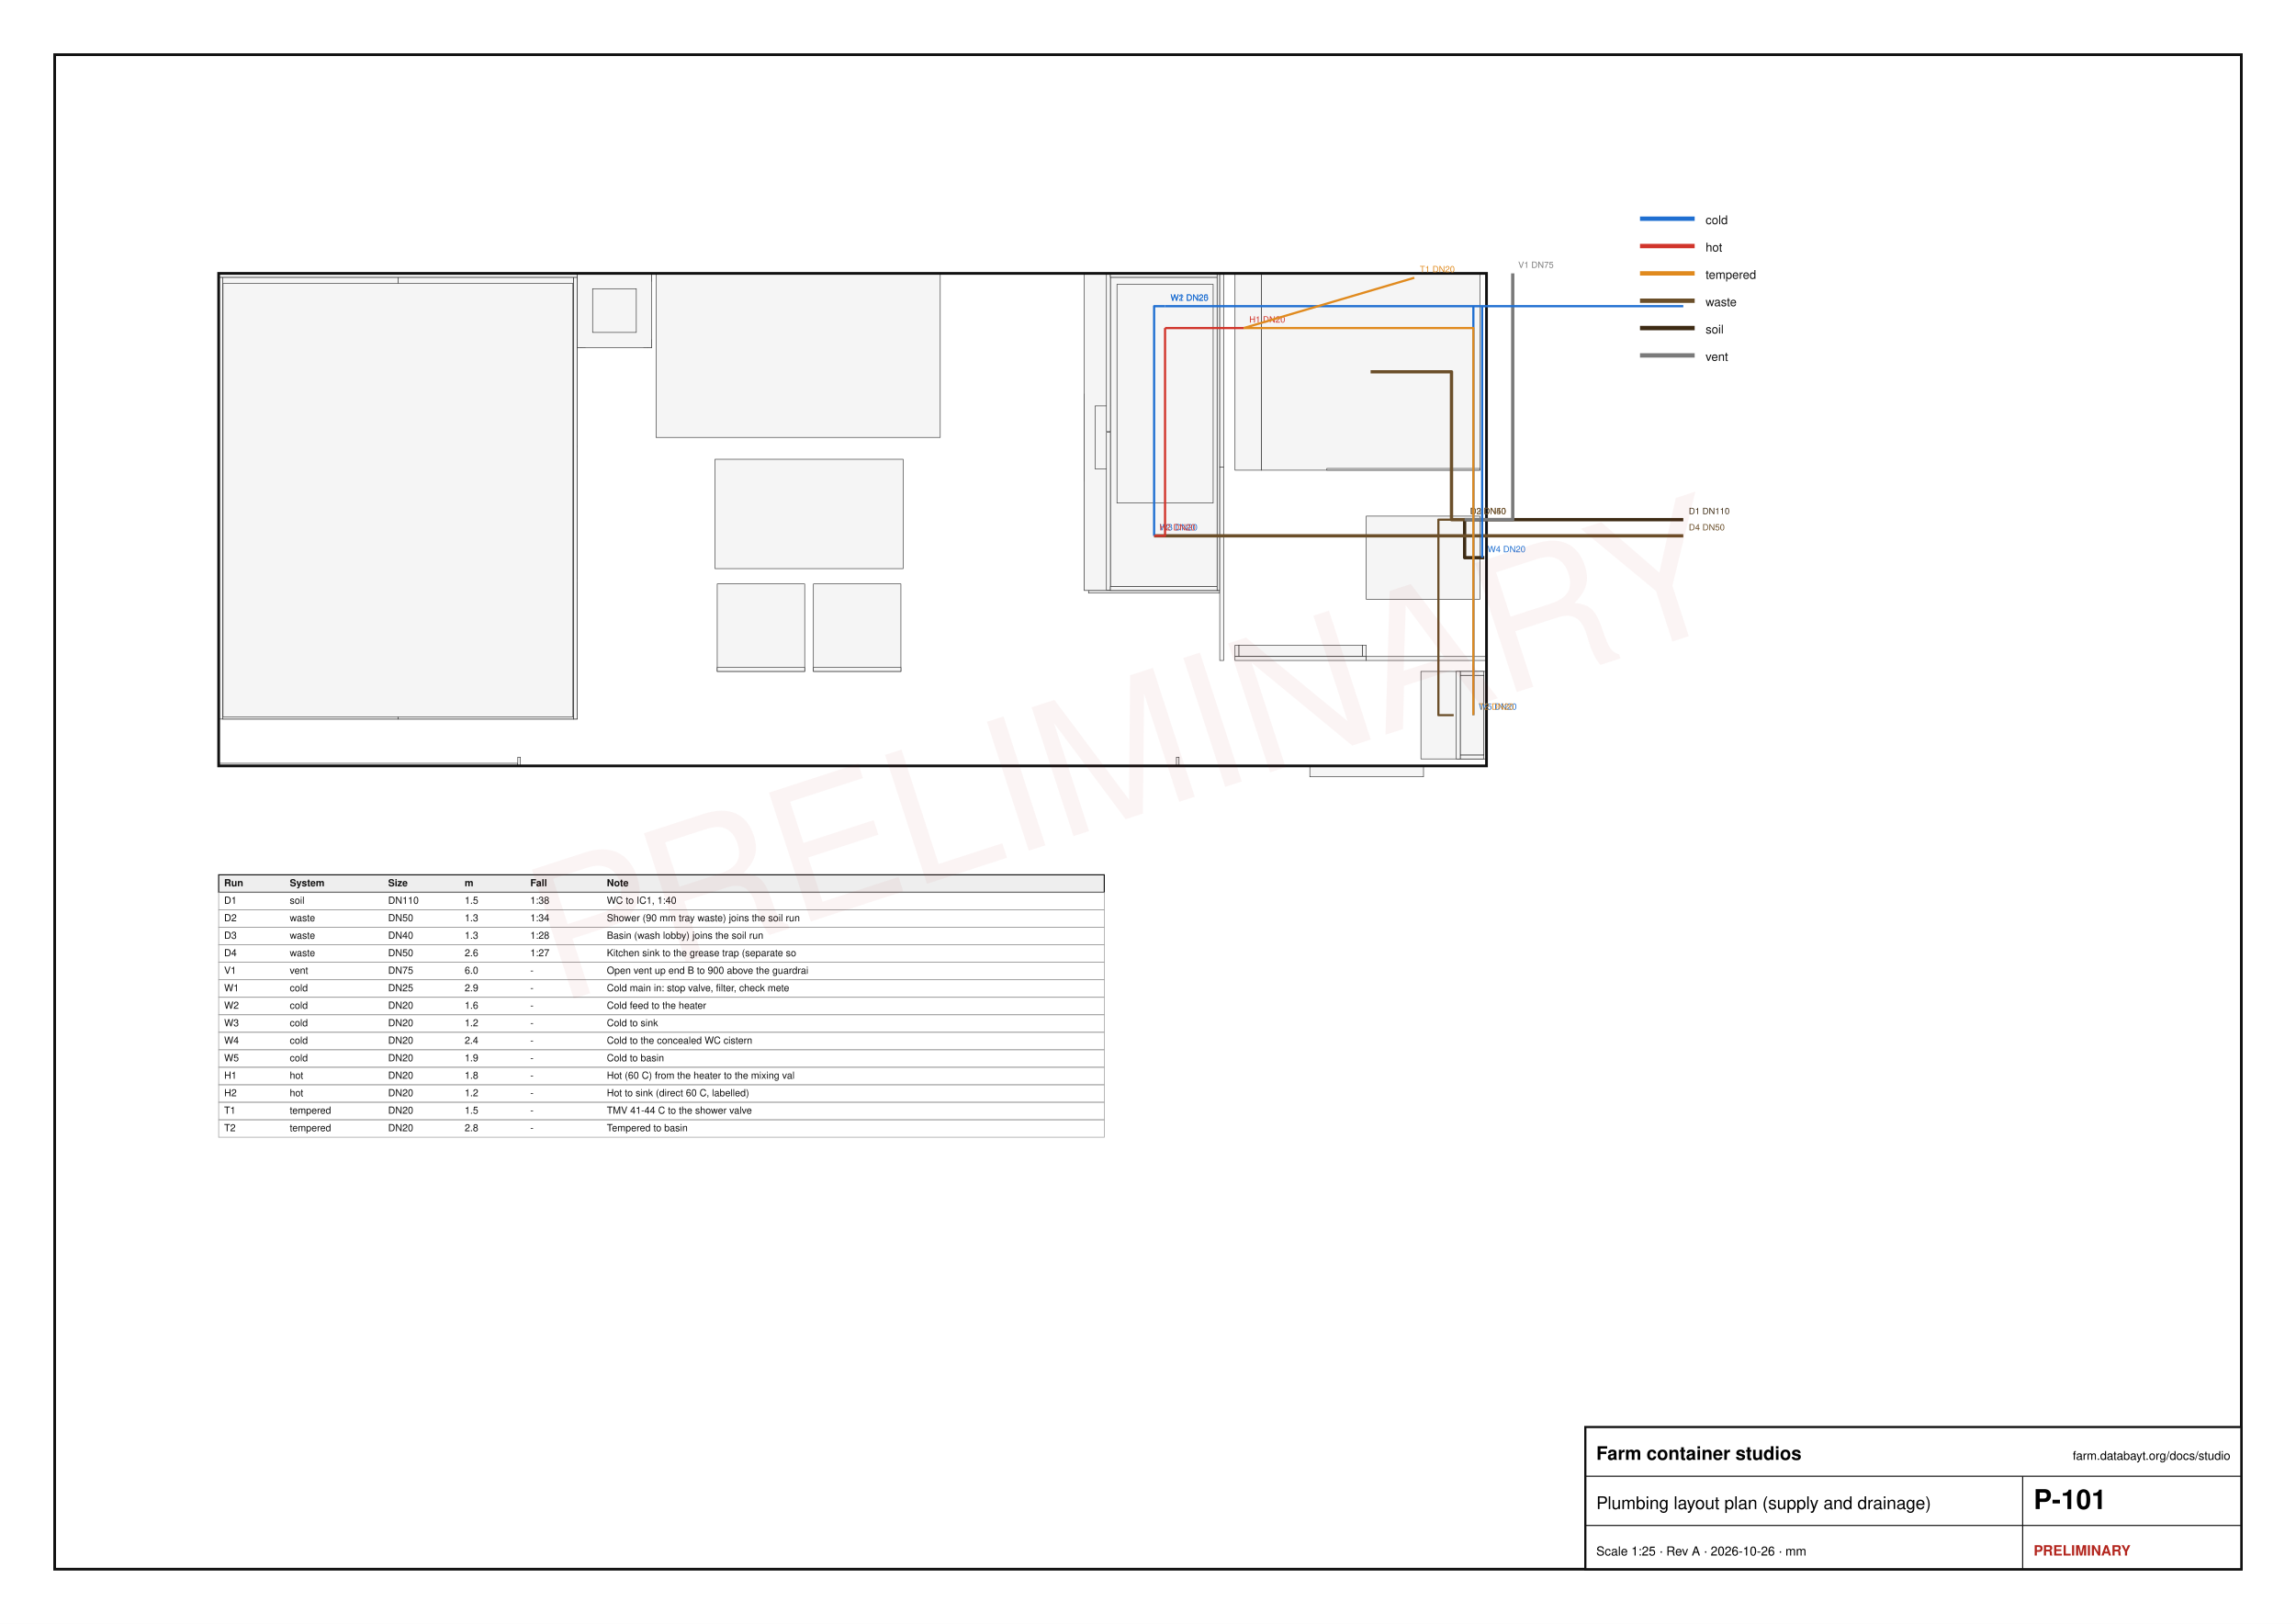
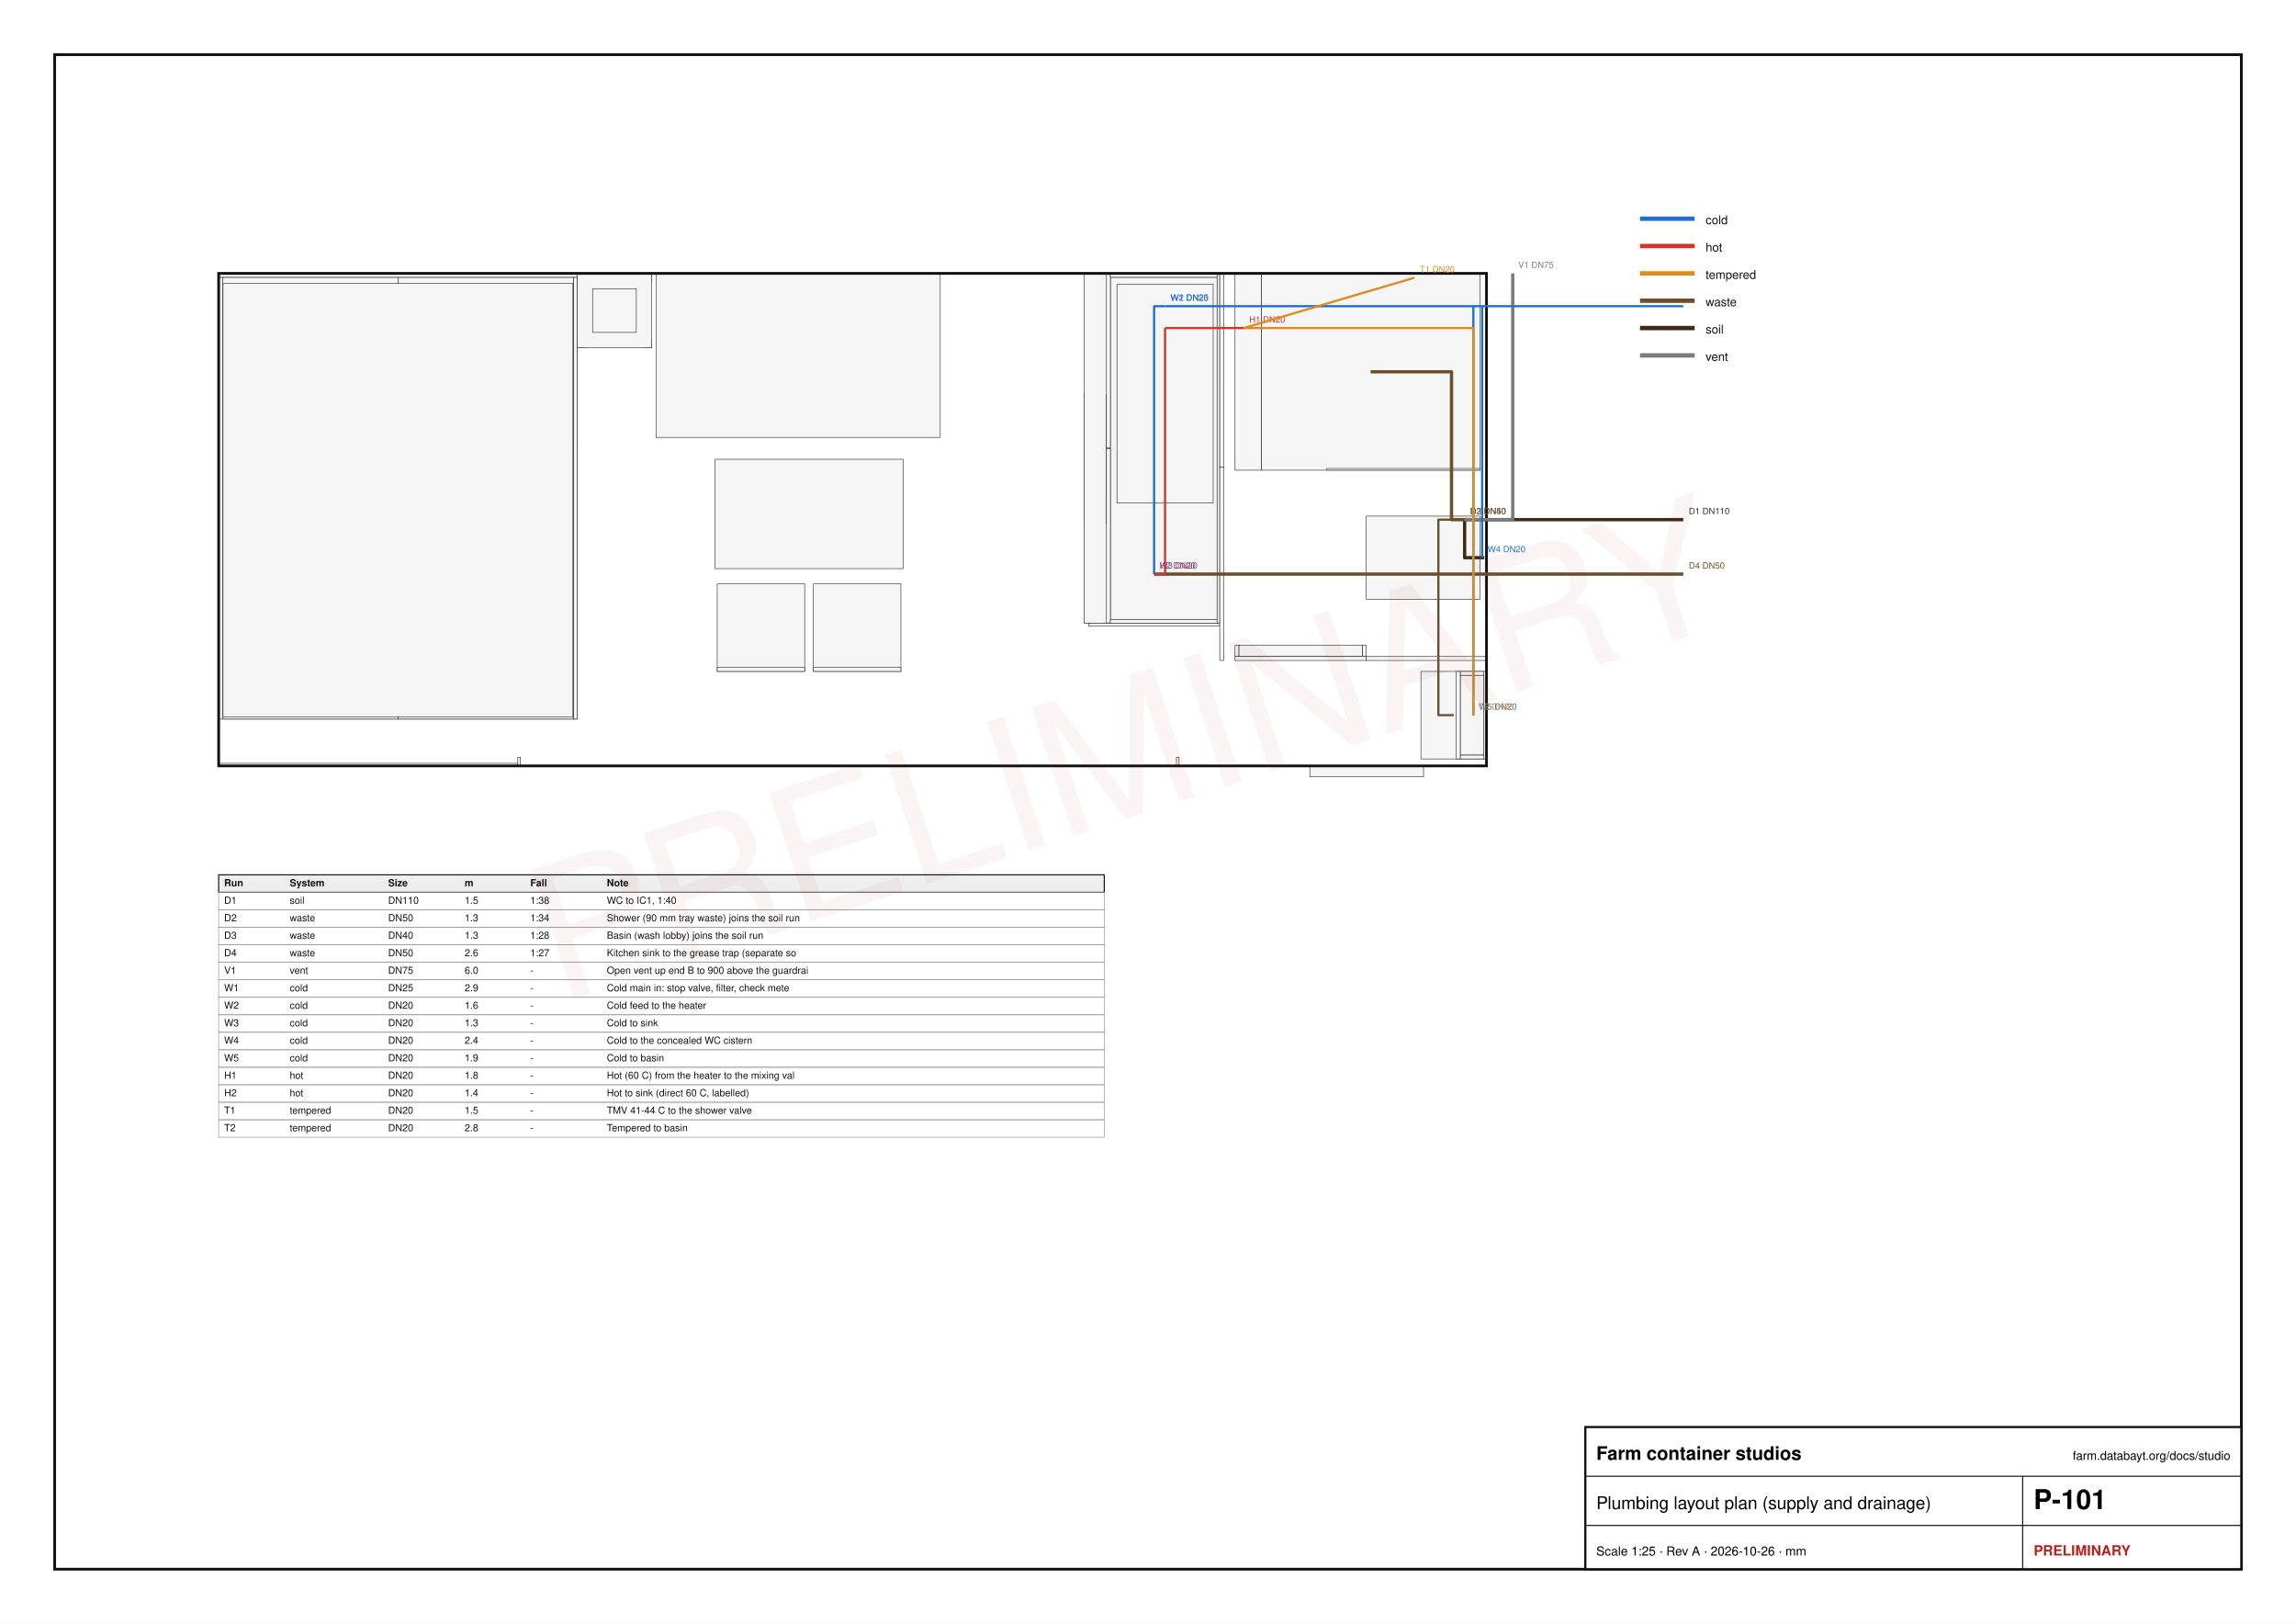
<svg xmlns="http://www.w3.org/2000/svg" width="420mm" height="297mm" viewBox="0 0 420 297" font-family="Helvetica, Arial, sans-serif">
  <rect x="0" y="0" width="420" height="297" fill="#fff" />
  <rect x="10" y="10" width="400" height="277" fill="none" stroke="#111" stroke-width="0.5" />
  <rect x="230.72" y="50" width="40" height="36" fill="#f5f5f5" stroke="#222" stroke-width="0.1" />
  <rect x="104.88" y="50.72" width="0.72" height="80.8" fill="#f5f5f5" stroke="#222" stroke-width="0.1" />
  <rect x="40" y="139.6" width="54.72" height="0.48" fill="#f5f5f5" stroke="#222" stroke-width="0.1" />
  <rect x="81.36" y="82.48" width="23.52" height="22.48" fill="#f5f5f5" stroke="#222" stroke-width="0.1" />
  <rect x="81.36" y="107.44" width="23.52" height="22.48" fill="#f5f5f5" stroke="#222" stroke-width="0.1" />
-   <rect x="200" y="72" width="0.72" height="36" fill="#f5f5f5" stroke="#222" stroke-width="0.1" />
-   <rect x="199.12" y="72.72" width="23.52" height="14.56" fill="#f5f5f5" stroke="#222" stroke-width="0.1" />
-   <rect x="199.12" y="88.72" width="23.52" height="18.56" fill="#f5f5f5" stroke="#222" stroke-width="0.1" />
-   <rect x="199.2" y="73.72" width="22.16" height="12.56" fill="#f5f5f5" stroke="#222" stroke-width="0.1" />
+   <rect x="200" y="72" width="0.72" height="42" fill="#f5f5f5" stroke="#222" stroke-width="0.1" />
+   <rect x="199.12" y="72.72" width="23.52" height="22.56" fill="#f5f5f5" stroke="#222" stroke-width="0.1" />
+   <rect x="199.12" y="96.72" width="23.52" height="16.56" fill="#f5f5f5" stroke="#222" stroke-width="0.1" />
+   <rect x="199.2" y="73.72" width="22.16" height="20.56" fill="#f5f5f5" stroke="#222" stroke-width="0.1" />
  <rect x="107.04" y="51.44" width="10.72" height="10.72" fill="#f5f5f5" stroke="#222" stroke-width="0.1" />
  <rect x="199.2" y="73.24" width="22.64" height="0.48" fill="#f5f5f5" stroke="#222" stroke-width="0.1" />
-   <rect x="199.2" y="86.28" width="22.64" height="0.48" fill="#f5f5f5" stroke="#222" stroke-width="0.1" />
-   <rect x="221.36" y="73.72" width="0.48" height="12.56" fill="#f5f5f5" stroke="#222" stroke-width="0.1" />
+   <rect x="199.2" y="94.28" width="22.64" height="0.48" fill="#f5f5f5" stroke="#222" stroke-width="0.1" />
+   <rect x="221.36" y="73.72" width="0.48" height="20.56" fill="#f5f5f5" stroke="#222" stroke-width="0.1" />
  <rect x="80.88" y="82" width="24" height="0.48" fill="#f5f5f5" stroke="#222" stroke-width="0.1" />
  <rect x="80.88" y="104.96" width="24" height="0.48" fill="#f5f5f5" stroke="#222" stroke-width="0.1" />
  <rect x="80.88" y="82.48" width="0.48" height="22.48" fill="#f5f5f5" stroke="#222" stroke-width="0.1" />
  <rect x="80.88" y="106.96" width="24" height="0.48" fill="#f5f5f5" stroke="#222" stroke-width="0.1" />
  <rect x="80.88" y="129.92" width="24" height="0.48" fill="#f5f5f5" stroke="#222" stroke-width="0.1" />
  <rect x="80.88" y="107.44" width="0.48" height="22.48" fill="#f5f5f5" stroke="#222" stroke-width="0.1" />
  <rect x="104.88" y="81.68" width="0.72" height="24.08" fill="#f5f5f5" stroke="#222" stroke-width="0.1" />
  <rect x="104.88" y="106.64" width="0.72" height="24.08" fill="#f5f5f5" stroke="#222" stroke-width="0.1" />
  <rect x="104.88" y="51.44" width="0.72" height="30.16" fill="#f5f5f5" stroke="#222" stroke-width="0.1" />
  <rect x="77.6" y="105.84" width="27.28" height="0.72" fill="#f5f5f5" stroke="#222" stroke-width="0.1" />
  <rect x="132" y="114.44" width="14.4" height="0.72" fill="#f5f5f5" stroke="#222" stroke-width="0.1" />
  <rect x="138.84" y="107.6" width="0.72" height="13.68" fill="#f5f5f5" stroke="#222" stroke-width="0.1" />
  <rect x="149.6" y="114.44" width="14.4" height="0.72" fill="#f5f5f5" stroke="#222" stroke-width="0.1" />
  <rect x="156.44" y="107.6" width="0.72" height="13.68" fill="#f5f5f5" stroke="#222" stroke-width="0.1" />
  <rect x="131.2" y="106.8" width="16" height="16" fill="#f5f5f5" stroke="#222" stroke-width="0.1" />
  <rect x="148.8" y="106.8" width="16" height="16" fill="#f5f5f5" stroke="#222" stroke-width="0.1" />
  <rect x="249.92" y="94.4" width="20.8" height="15.2" fill="#f5f5f5" stroke="#222" stroke-width="0.1" />
  <rect x="40" y="50.72" width="0.72" height="80.8" fill="#f5f5f5" stroke="#222" stroke-width="0.1" />
  <rect x="104.88" y="50.72" width="0.72" height="80.8" fill="#f5f5f5" stroke="#222" stroke-width="0.1" />
  <rect x="40.72" y="50.72" width="64.16" height="0.72" fill="#f5f5f5" stroke="#222" stroke-width="0.1" />
  <rect x="40.72" y="130.8" width="64.16" height="0.72" fill="#f5f5f5" stroke="#222" stroke-width="0.1" />
  <rect x="76.88" y="51.44" width="0.72" height="79.36" fill="#f5f5f5" stroke="#222" stroke-width="0.1" />
  <rect x="40.72" y="50.72" width="32.08" height="80.8" fill="#f5f5f5" stroke="#222" stroke-width="0.1" />
  <rect x="72.8" y="50.72" width="32.08" height="80.8" fill="#f5f5f5" stroke="#222" stroke-width="0.1" />
-   <rect x="198.4" y="72.06" width="0.72" height="15.88" fill="#f5f5f5" stroke="#222" stroke-width="0.1" />
-   <rect x="199.2" y="73.72" width="22.16" height="12.56" fill="#f5f5f5" stroke="#222" stroke-width="0.1" />
+   <rect x="198.4" y="72.06" width="0.72" height="23.88" fill="#f5f5f5" stroke="#222" stroke-width="0.1" />
+   <rect x="199.2" y="73.72" width="22.16" height="20.56" fill="#f5f5f5" stroke="#222" stroke-width="0.1" />
  <rect x="105.6" y="50" width="0.72" height="1.44" fill="#f5f5f5" stroke="#222" stroke-width="0.1" />
  <rect x="106.32" y="50" width="0.72" height="1.44" fill="#f5f5f5" stroke="#222" stroke-width="0.1" />
  <rect x="105.6" y="62.16" width="0.72" height="1.44" fill="#f5f5f5" stroke="#222" stroke-width="0.1" />
  <rect x="106.32" y="62.16" width="0.72" height="1.44" fill="#f5f5f5" stroke="#222" stroke-width="0.1" />
  <rect x="117.76" y="50" width="0.72" height="1.44" fill="#f5f5f5" stroke="#222" stroke-width="0.1" />
  <rect x="118.48" y="50" width="0.72" height="1.44" fill="#f5f5f5" stroke="#222" stroke-width="0.1" />
  <rect x="117.76" y="62.16" width="0.72" height="1.44" fill="#f5f5f5" stroke="#222" stroke-width="0.1" />
  <rect x="118.48" y="62.16" width="0.72" height="1.44" fill="#f5f5f5" stroke="#222" stroke-width="0.1" />
  <rect x="133.2" y="93.64" width="29.6" height="0.72" fill="#f5f5f5" stroke="#222" stroke-width="0.1" />
  <rect x="147.64" y="86" width="0.72" height="16" fill="#f5f5f5" stroke="#222" stroke-width="0.1" />
  <rect x="105.6" y="50" width="13.6" height="13.6" fill="#f5f5f5" stroke="#222" stroke-width="0.1" />
  <rect x="130.8" y="84" width="34.4" height="20" fill="#f5f5f5" stroke="#222" stroke-width="0.1" />
  <rect x="40.8" y="51.84" width="64" height="79.28" fill="#f5f5f5" stroke="#222" stroke-width="0.1" />
  <rect x="199.2" y="73.24" width="22.64" height="0.48" fill="#f5f5f5" stroke="#222" stroke-width="0.1" />
-   <rect x="199.2" y="86.28" width="22.64" height="0.48" fill="#f5f5f5" stroke="#222" stroke-width="0.1" />
-   <rect x="221.36" y="73.72" width="0.48" height="12.56" fill="#f5f5f5" stroke="#222" stroke-width="0.1" />
+   <rect x="199.2" y="94.28" width="22.64" height="0.48" fill="#f5f5f5" stroke="#222" stroke-width="0.1" />
+   <rect x="221.36" y="73.72" width="0.48" height="20.56" fill="#f5f5f5" stroke="#222" stroke-width="0.1" />
  <rect x="120" y="50" width="52" height="30" fill="#f5f5f5" stroke="#222" stroke-width="0.1" />
  <rect x="131.2" y="122.08" width="16" height="0.72" fill="#f5f5f5" stroke="#222" stroke-width="0.1" />
  <rect x="148.8" y="122.08" width="16" height="0.72" fill="#f5f5f5" stroke="#222" stroke-width="0.1" />
  <rect x="259.92" y="122.8" width="12" height="16" fill="#f5f5f5" stroke="#222" stroke-width="0.1" />
  <rect x="199.52" y="50.4" width="22" height="20.4" fill="#f5f5f5" stroke="#222" stroke-width="0.1" />
-   <rect x="198.4" y="88.06" width="0.72" height="19.88" fill="#f5f5f5" stroke="#222" stroke-width="0.1" />
-   <rect x="198.4" y="72.06" width="0.72" height="15.88" fill="#f5f5f5" stroke="#222" stroke-width="0.1" />
+   <rect x="198.4" y="96.06" width="0.72" height="17.88" fill="#f5f5f5" stroke="#222" stroke-width="0.1" />
+   <rect x="198.4" y="72.06" width="0.72" height="23.88" fill="#f5f5f5" stroke="#222" stroke-width="0.1" />
  <rect x="199.12" y="71.28" width="23.52" height="0.72" fill="#f5f5f5" stroke="#222" stroke-width="0.1" />
  <rect x="199.12" y="50" width="4" height="21.28" fill="#f5f5f5" stroke="#222" stroke-width="0.1" />
  <rect x="218.64" y="50" width="4" height="21.28" fill="#f5f5f5" stroke="#222" stroke-width="0.1" />
  <rect x="199.12" y="72" width="23.52" height="0.72" fill="#f5f5f5" stroke="#222" stroke-width="0.1" />
-   <rect x="199.12" y="87.28" width="23.52" height="0.72" fill="#f5f5f5" stroke="#222" stroke-width="0.1" />
-   <rect x="199.12" y="72.72" width="4" height="14.56" fill="#f5f5f5" stroke="#222" stroke-width="0.1" />
-   <rect x="218.64" y="72.72" width="4" height="14.56" fill="#f5f5f5" stroke="#222" stroke-width="0.1" />
-   <rect x="222.64" y="72" width="0.48" height="16" fill="#f5f5f5" stroke="#222" stroke-width="0.1" />
-   <rect x="199.12" y="88" width="23.52" height="0.72" fill="#f5f5f5" stroke="#222" stroke-width="0.1" />
-   <rect x="199.12" y="107.28" width="23.52" height="0.72" fill="#f5f5f5" stroke="#222" stroke-width="0.1" />
-   <rect x="199.12" y="88.72" width="4" height="18.56" fill="#f5f5f5" stroke="#222" stroke-width="0.1" />
-   <rect x="218.64" y="88.72" width="4" height="18.56" fill="#f5f5f5" stroke="#222" stroke-width="0.1" />
-   <rect x="222.64" y="88" width="0.48" height="20" fill="#f5f5f5" stroke="#222" stroke-width="0.1" />
-   <rect x="199.12" y="108" width="24" height="0.48" fill="#f5f5f5" stroke="#222" stroke-width="0.1" />
-   <rect x="198.32" y="50" width="24.8" height="58" fill="#f5f5f5" stroke="#222" stroke-width="0.1" />
-   <rect x="204.32" y="89.4" width="16.8" height="17.2" fill="#f5f5f5" stroke="#222" stroke-width="0.1" />
-   <rect x="200.32" y="74.24" width="20.8" height="11.52" fill="#f5f5f5" stroke="#222" stroke-width="0.1" />
+   <rect x="199.12" y="95.28" width="23.52" height="0.72" fill="#f5f5f5" stroke="#222" stroke-width="0.1" />
+   <rect x="199.12" y="72.72" width="4" height="22.56" fill="#f5f5f5" stroke="#222" stroke-width="0.1" />
+   <rect x="218.64" y="72.72" width="4" height="22.56" fill="#f5f5f5" stroke="#222" stroke-width="0.1" />
+   <rect x="222.64" y="72" width="0.48" height="24" fill="#f5f5f5" stroke="#222" stroke-width="0.1" />
+   <rect x="199.12" y="96" width="23.52" height="0.72" fill="#f5f5f5" stroke="#222" stroke-width="0.1" />
+   <rect x="199.12" y="113.28" width="23.52" height="0.72" fill="#f5f5f5" stroke="#222" stroke-width="0.1" />
+   <rect x="199.12" y="96.72" width="4" height="16.56" fill="#f5f5f5" stroke="#222" stroke-width="0.1" />
+   <rect x="218.64" y="96.72" width="4" height="16.56" fill="#f5f5f5" stroke="#222" stroke-width="0.1" />
+   <rect x="222.64" y="96" width="0.48" height="18" fill="#f5f5f5" stroke="#222" stroke-width="0.1" />
+   <rect x="199.12" y="114" width="24" height="0.48" fill="#f5f5f5" stroke="#222" stroke-width="0.1" />
+   <rect x="198.32" y="50" width="24.8" height="64" fill="#f5f5f5" stroke="#222" stroke-width="0.1" />
+   <rect x="204.32" y="97.4" width="16.8" height="15.2" fill="#f5f5f5" stroke="#222" stroke-width="0.1" />
+   <rect x="202.32" y="72.2" width="14" height="23.6" fill="#f5f5f5" stroke="#222" stroke-width="0.1" />
  <rect x="108.4" y="52.8" width="8" height="8" fill="#f5f5f5" stroke="#222" stroke-width="0.1" />
  <rect x="40" y="50" width="65.6" height="0.72" fill="#f5f5f5" stroke="#222" stroke-width="0.1" />
  <rect x="225.92" y="50" width="4.8" height="36" fill="#f5f5f5" stroke="#222" stroke-width="0.1" />
  <rect x="267.12" y="123.52" width="4.32" height="14.56" fill="#f5f5f5" stroke="#222" stroke-width="0.1" />
  <rect x="267.52" y="123.56" width="3.92" height="14.48" fill="#f5f5f5" stroke="#222" stroke-width="0.1" />
-   <rect x="210.32" y="72.8" width="12" height="14.4" fill="#f5f5f5" stroke="#222" stroke-width="0.1" />
-   <rect x="210.32" y="72" width="12.8" height="16" fill="#f5f5f5" stroke="#222" stroke-width="0.1" />
-   <rect x="203.12" y="50.72" width="19.52" height="56.56" fill="#f5f5f5" stroke="#222" stroke-width="0.1" />
+   <rect x="203.92" y="72" width="19.2" height="24" fill="#f5f5f5" stroke="#222" stroke-width="0.1" />
+   <rect x="203.92" y="72" width="19.2" height="24" fill="#f5f5f5" stroke="#222" stroke-width="0.1" />
+   <rect x="203.12" y="50.72" width="19.52" height="62.56" fill="#f5f5f5" stroke="#222" stroke-width="0.1" />
  <rect x="267.12" y="122.8" width="4.32" height="0.72" fill="#f5f5f5" stroke="#222" stroke-width="0.1" />
  <rect x="267.12" y="138.08" width="4.32" height="0.72" fill="#f5f5f5" stroke="#222" stroke-width="0.1" />
  <rect x="267.12" y="123.52" width="4.32" height="14.56" fill="#f5f5f5" stroke="#222" stroke-width="0.1" />
  <rect x="266.4" y="122.8" width="0.72" height="16" fill="#f5f5f5" stroke="#222" stroke-width="0.1" />
  <rect x="226.72" y="118.4" width="22.4" height="1.6" fill="#f5f5f5" stroke="#222" stroke-width="0.1" />
  <rect x="239.6" y="140.08" width="20.8" height="2" fill="#f5f5f5" stroke="#222" stroke-width="0.1" />
  <rect x="242.72" y="85.68" width="28" height="0.32" fill="#f5f5f5" stroke="#222" stroke-width="0.1" />
  <rect x="225.92" y="118" width="0.72" height="2.08" fill="#f5f5f5" stroke="#222" stroke-width="0.1" />
  <rect x="249.2" y="118" width="0.72" height="2.08" fill="#f5f5f5" stroke="#222" stroke-width="0.1" />
  <rect x="226.64" y="118" width="22.56" height="2.08" fill="#f5f5f5" stroke="#222" stroke-width="0.1" />
  <rect x="94.72" y="138.48" width="0.48" height="1.6" fill="#f5f5f5" stroke="#222" stroke-width="0.1" />
  <rect x="215.2" y="138.48" width="0.48" height="1.6" fill="#f5f5f5" stroke="#222" stroke-width="0.1" />
  <rect x="204.32" y="52" width="17.6" height="40" fill="#f5f5f5" stroke="#222" stroke-width="0.1" />
-   <rect x="202.4" y="50.06" width="0.72" height="28.88" fill="#f5f5f5" stroke="#222" stroke-width="0.1" />
-   <rect x="202.4" y="79.06" width="0.72" height="28.88" fill="#f5f5f5" stroke="#222" stroke-width="0.1" />
+   <rect x="202.4" y="50.06" width="0.72" height="31.88" fill="#f5f5f5" stroke="#222" stroke-width="0.1" />
+   <rect x="202.4" y="82.06" width="0.72" height="31.88" fill="#f5f5f5" stroke="#222" stroke-width="0.1" />
  <rect x="203.12" y="50" width="19.52" height="0.72" fill="#f5f5f5" stroke="#222" stroke-width="0.1" />
-   <rect x="203.12" y="107.28" width="19.52" height="0.72" fill="#f5f5f5" stroke="#222" stroke-width="0.1" />
-   <rect x="222.64" y="50" width="0.48" height="58" fill="#f5f5f5" stroke="#222" stroke-width="0.1" />
+   <rect x="203.12" y="113.28" width="19.52" height="0.72" fill="#f5f5f5" stroke="#222" stroke-width="0.1" />
+   <rect x="222.64" y="50" width="0.48" height="64" fill="#f5f5f5" stroke="#222" stroke-width="0.1" />
  <rect x="223.12" y="50" width="0.72" height="35.4" fill="#f5f5f5" stroke="#222" stroke-width="0.1" />
  <rect x="223.12" y="85.4" width="0.72" height="35.4" fill="#f5f5f5" stroke="#222" stroke-width="0.1" />
  <rect x="225.92" y="120.08" width="24" height="0.72" fill="#f5f5f5" stroke="#222" stroke-width="0.1" />
  <rect x="249.92" y="120.08" width="22" height="0.72" fill="#f5f5f5" stroke="#222" stroke-width="0.1" />
  <rect x="40" y="50" width="231.92" height="90.08" fill="none" stroke="#111" stroke-width="0.5" />
  <polyline points="271.52,102 271.52,102 267.92,102 267.92,95.04 307.92,95.04" fill="none" stroke="#3d2b14" stroke-width="0.6" stroke-linejoin="round" />
  <text x="308.92" y="94.04" font-size="1.6" text-anchor="start" font-weight="normal" fill="#3d2b14">D1 DN110</text>
  <polyline points="250.72,68 250.72,68 265.52,68 265.52,95.04 267.92,95.04" fill="none" stroke="#6b4f2a" stroke-width="0.6" stroke-linejoin="round" />
  <text x="268.92" y="94.04" font-size="1.6" text-anchor="start" font-weight="normal" fill="#6b4f2a">D2 DN50</text>
  <polyline points="265.92,130.8 265.92,130.8 263.12,130.8 263.12,95.04 267.92,95.04" fill="none" stroke="#6b4f2a" stroke-width="0.4" stroke-linejoin="round" />
  <text x="268.92" y="94.04" font-size="1.6" text-anchor="start" font-weight="normal" fill="#6b4f2a">D3 DN40</text>
-   <polyline points="211.12,98 211.12,98 307.92,98" fill="none" stroke="#6b4f2a" stroke-width="0.6" stroke-linejoin="round" />
-   <text x="308.92" y="97" font-size="1.6" text-anchor="start" font-weight="normal" fill="#6b4f2a">D4 DN50</text>
+   <polyline points="211.12,105 211.12,105 307.92,105" fill="none" stroke="#6b4f2a" stroke-width="0.6" stroke-linejoin="round" />
+   <text x="308.92" y="104" font-size="1.6" text-anchor="start" font-weight="normal" fill="#6b4f2a">D4 DN50</text>
  <polyline points="267.92,95.04 276.72,95.04 276.72,50 276.72,50" fill="none" stroke="#7a7a7a" stroke-width="0.6" stroke-linejoin="round" />
  <text x="277.72" y="49" font-size="1.6" text-anchor="start" font-weight="normal" fill="#7a7a7a">V1 DN75</text>
  <polyline points="307.92,56 269.52,56 213.12,56 213.12,56" fill="none" stroke="#1f6fd1" stroke-width="0.4" stroke-linejoin="round" />
  <text x="214.12" y="55" font-size="1.6" text-anchor="start" font-weight="normal" fill="#1f6fd1">W1 DN25</text>
  <polyline points="213.12,56 213.12,56" fill="none" stroke="#1f6fd1" stroke-width="0.4" stroke-linejoin="round" />
  <text x="214.12" y="55" font-size="1.6" text-anchor="start" font-weight="normal" fill="#1f6fd1">W2 DN20</text>
-   <polyline points="213.12,56 211.12,56 211.12,98" fill="none" stroke="#1f6fd1" stroke-width="0.4" stroke-linejoin="round" />
-   <text x="212.12" y="97" font-size="1.6" text-anchor="start" font-weight="normal" fill="#1f6fd1">W3 DN20</text>
+   <polyline points="213.12,56 211.12,56 211.12,105" fill="none" stroke="#1f6fd1" stroke-width="0.4" stroke-linejoin="round" />
+   <text x="212.12" y="104" font-size="1.6" text-anchor="start" font-weight="normal" fill="#1f6fd1">W3 DN20</text>
  <polyline points="271.12,56 271.12,56 271.12,102" fill="none" stroke="#1f6fd1" stroke-width="0.4" stroke-linejoin="round" />
  <text x="272.12" y="101" font-size="1.6" text-anchor="start" font-weight="normal" fill="#1f6fd1">W4 DN20</text>
  <polyline points="269.52,56 269.52,130.8" fill="none" stroke="#1f6fd1" stroke-width="0.4" stroke-linejoin="round" />
  <text x="270.52" y="129.8" font-size="1.6" text-anchor="start" font-weight="normal" fill="#1f6fd1">W5 DN20</text>
  <polyline points="213.12,60 213.12,60 227.52,60" fill="none" stroke="#d1352b" stroke-width="0.4" stroke-linejoin="round" />
  <text x="228.52" y="59" font-size="1.6" text-anchor="start" font-weight="normal" fill="#d1352b">H1 DN20</text>
-   <polyline points="213.12,60 213.12,98 211.12,98" fill="none" stroke="#d1352b" stroke-width="0.4" stroke-linejoin="round" />
-   <text x="212.12" y="97" font-size="1.6" text-anchor="start" font-weight="normal" fill="#d1352b">H2 DN20</text>
+   <polyline points="213.12,60 213.12,105 211.12,105" fill="none" stroke="#d1352b" stroke-width="0.4" stroke-linejoin="round" />
+   <text x="212.12" y="104" font-size="1.6" text-anchor="start" font-weight="normal" fill="#d1352b">H2 DN20</text>
  <polyline points="227.52,60 227.52,60 258.72,50.8" fill="none" stroke="#e08a1e" stroke-width="0.4" stroke-linejoin="round" />
  <text x="259.72" y="49.8" font-size="1.6" text-anchor="start" font-weight="normal" fill="#e08a1e">T1 DN20</text>
  <polyline points="227.52,60 269.52,60 269.52,130.8" fill="none" stroke="#e08a1e" stroke-width="0.4" stroke-linejoin="round" />
  <text x="270.52" y="129.8" font-size="1.6" text-anchor="start" font-weight="normal" fill="#e08a1e">T2 DN20</text>
  <line x1="300" y1="40" x2="310" y2="40" stroke="#1f6fd1" stroke-width="0.8" />
  <text x="312" y="41" font-size="2.2" text-anchor="start" font-weight="normal" fill="#111">cold</text>
  <line x1="300" y1="45" x2="310" y2="45" stroke="#d1352b" stroke-width="0.8" />
  <text x="312" y="46" font-size="2.2" text-anchor="start" font-weight="normal" fill="#111">hot</text>
  <line x1="300" y1="50" x2="310" y2="50" stroke="#e08a1e" stroke-width="0.8" />
  <text x="312" y="51" font-size="2.2" text-anchor="start" font-weight="normal" fill="#111">tempered</text>
  <line x1="300" y1="55" x2="310" y2="55" stroke="#6b4f2a" stroke-width="0.8" />
  <text x="312" y="56" font-size="2.2" text-anchor="start" font-weight="normal" fill="#111">waste</text>
  <line x1="300" y1="60" x2="310" y2="60" stroke="#3d2b14" stroke-width="0.8" />
  <text x="312" y="61" font-size="2.2" text-anchor="start" font-weight="normal" fill="#111">soil</text>
  <line x1="300" y1="65" x2="310" y2="65" stroke="#7a7a7a" stroke-width="0.8" />
  <text x="312" y="66" font-size="2.2" text-anchor="start" font-weight="normal" fill="#111">vent</text>
  <rect x="40" y="160" width="162" height="3.2" fill="#eee" stroke="#111" stroke-width="0.2" />
  <text x="41" y="162.1" font-size="1.8" text-anchor="start" font-weight="bold" fill="#111">Run</text>
  <text x="53" y="162.1" font-size="1.8" text-anchor="start" font-weight="bold" fill="#111">System</text>
  <text x="71" y="162.1" font-size="1.8" text-anchor="start" font-weight="bold" fill="#111">Size</text>
  <text x="85" y="162.1" font-size="1.8" text-anchor="start" font-weight="bold" fill="#111">m</text>
  <text x="97" y="162.1" font-size="1.8" text-anchor="start" font-weight="bold" fill="#111">Fall</text>
  <text x="111" y="162.1" font-size="1.8" text-anchor="start" font-weight="bold" fill="#111">Note</text>
  <rect x="40" y="163.2" width="162" height="3.2" fill="none" stroke="#999" stroke-width="0.12" />
  <text x="41" y="165.3" font-size="1.8" text-anchor="start" font-weight="normal" fill="#111">D1</text>
  <text x="53" y="165.3" font-size="1.8" text-anchor="start" font-weight="normal" fill="#111">soil</text>
  <text x="71" y="165.3" font-size="1.8" text-anchor="start" font-weight="normal" fill="#111">DN110</text>
  <text x="85" y="165.3" font-size="1.8" text-anchor="start" font-weight="normal" fill="#111">1.5</text>
  <text x="97" y="165.3" font-size="1.8" text-anchor="start" font-weight="normal" fill="#111">1:38</text>
  <text x="111" y="165.3" font-size="1.8" text-anchor="start" font-weight="normal" fill="#111">WC to IC1, 1:40</text>
  <rect x="40" y="166.4" width="162" height="3.2" fill="none" stroke="#999" stroke-width="0.12" />
  <text x="41" y="168.5" font-size="1.8" text-anchor="start" font-weight="normal" fill="#111">D2</text>
  <text x="53" y="168.5" font-size="1.8" text-anchor="start" font-weight="normal" fill="#111">waste</text>
  <text x="71" y="168.5" font-size="1.8" text-anchor="start" font-weight="normal" fill="#111">DN50</text>
  <text x="85" y="168.5" font-size="1.8" text-anchor="start" font-weight="normal" fill="#111">1.3</text>
  <text x="97" y="168.5" font-size="1.8" text-anchor="start" font-weight="normal" fill="#111">1:34</text>
  <text x="111" y="168.5" font-size="1.8" text-anchor="start" font-weight="normal" fill="#111">Shower (90 mm tray waste) joins the soil run</text>
  <rect x="40" y="169.6" width="162" height="3.2" fill="none" stroke="#999" stroke-width="0.12" />
  <text x="41" y="171.7" font-size="1.8" text-anchor="start" font-weight="normal" fill="#111">D3</text>
  <text x="53" y="171.7" font-size="1.8" text-anchor="start" font-weight="normal" fill="#111">waste</text>
  <text x="71" y="171.7" font-size="1.8" text-anchor="start" font-weight="normal" fill="#111">DN40</text>
  <text x="85" y="171.7" font-size="1.8" text-anchor="start" font-weight="normal" fill="#111">1.3</text>
  <text x="97" y="171.7" font-size="1.8" text-anchor="start" font-weight="normal" fill="#111">1:28</text>
  <text x="111" y="171.7" font-size="1.8" text-anchor="start" font-weight="normal" fill="#111">Basin (wash lobby) joins the soil run</text>
  <rect x="40" y="172.8" width="162" height="3.2" fill="none" stroke="#999" stroke-width="0.12" />
  <text x="41" y="174.9" font-size="1.8" text-anchor="start" font-weight="normal" fill="#111">D4</text>
  <text x="53" y="174.9" font-size="1.8" text-anchor="start" font-weight="normal" fill="#111">waste</text>
  <text x="71" y="174.9" font-size="1.8" text-anchor="start" font-weight="normal" fill="#111">DN50</text>
  <text x="85" y="174.9" font-size="1.8" text-anchor="start" font-weight="normal" fill="#111">2.6</text>
  <text x="97" y="174.9" font-size="1.8" text-anchor="start" font-weight="normal" fill="#111">1:27</text>
  <text x="111" y="174.9" font-size="1.8" text-anchor="start" font-weight="normal" fill="#111">Kitchen sink to the grease trap (separate so</text>
  <rect x="40" y="176" width="162" height="3.2" fill="none" stroke="#999" stroke-width="0.12" />
  <text x="41" y="178.1" font-size="1.8" text-anchor="start" font-weight="normal" fill="#111">V1</text>
  <text x="53" y="178.1" font-size="1.8" text-anchor="start" font-weight="normal" fill="#111">vent</text>
  <text x="71" y="178.1" font-size="1.8" text-anchor="start" font-weight="normal" fill="#111">DN75</text>
  <text x="85" y="178.1" font-size="1.8" text-anchor="start" font-weight="normal" fill="#111">6.0</text>
  <text x="97" y="178.1" font-size="1.8" text-anchor="start" font-weight="normal" fill="#111">-</text>
  <text x="111" y="178.1" font-size="1.8" text-anchor="start" font-weight="normal" fill="#111">Open vent up end B to 900 above the guardrai</text>
  <rect x="40" y="179.2" width="162" height="3.2" fill="none" stroke="#999" stroke-width="0.12" />
  <text x="41" y="181.3" font-size="1.8" text-anchor="start" font-weight="normal" fill="#111">W1</text>
  <text x="53" y="181.3" font-size="1.8" text-anchor="start" font-weight="normal" fill="#111">cold</text>
  <text x="71" y="181.3" font-size="1.8" text-anchor="start" font-weight="normal" fill="#111">DN25</text>
  <text x="85" y="181.3" font-size="1.8" text-anchor="start" font-weight="normal" fill="#111">2.9</text>
  <text x="97" y="181.3" font-size="1.8" text-anchor="start" font-weight="normal" fill="#111">-</text>
  <text x="111" y="181.3" font-size="1.8" text-anchor="start" font-weight="normal" fill="#111">Cold main in: stop valve, filter, check mete</text>
  <rect x="40" y="182.4" width="162" height="3.2" fill="none" stroke="#999" stroke-width="0.12" />
  <text x="41" y="184.5" font-size="1.8" text-anchor="start" font-weight="normal" fill="#111">W2</text>
  <text x="53" y="184.5" font-size="1.8" text-anchor="start" font-weight="normal" fill="#111">cold</text>
  <text x="71" y="184.5" font-size="1.8" text-anchor="start" font-weight="normal" fill="#111">DN20</text>
  <text x="85" y="184.5" font-size="1.8" text-anchor="start" font-weight="normal" fill="#111">1.6</text>
  <text x="97" y="184.5" font-size="1.8" text-anchor="start" font-weight="normal" fill="#111">-</text>
  <text x="111" y="184.5" font-size="1.8" text-anchor="start" font-weight="normal" fill="#111">Cold feed to the heater</text>
  <rect x="40" y="185.6" width="162" height="3.2" fill="none" stroke="#999" stroke-width="0.12" />
  <text x="41" y="187.7" font-size="1.8" text-anchor="start" font-weight="normal" fill="#111">W3</text>
  <text x="53" y="187.7" font-size="1.8" text-anchor="start" font-weight="normal" fill="#111">cold</text>
  <text x="71" y="187.7" font-size="1.8" text-anchor="start" font-weight="normal" fill="#111">DN20</text>
-   <text x="85" y="187.7" font-size="1.8" text-anchor="start" font-weight="normal" fill="#111">1.2</text>
+   <text x="85" y="187.7" font-size="1.8" text-anchor="start" font-weight="normal" fill="#111">1.3</text>
  <text x="97" y="187.7" font-size="1.8" text-anchor="start" font-weight="normal" fill="#111">-</text>
  <text x="111" y="187.7" font-size="1.8" text-anchor="start" font-weight="normal" fill="#111">Cold to sink</text>
  <rect x="40" y="188.8" width="162" height="3.2" fill="none" stroke="#999" stroke-width="0.12" />
  <text x="41" y="190.9" font-size="1.8" text-anchor="start" font-weight="normal" fill="#111">W4</text>
  <text x="53" y="190.9" font-size="1.8" text-anchor="start" font-weight="normal" fill="#111">cold</text>
  <text x="71" y="190.9" font-size="1.8" text-anchor="start" font-weight="normal" fill="#111">DN20</text>
  <text x="85" y="190.9" font-size="1.8" text-anchor="start" font-weight="normal" fill="#111">2.4</text>
  <text x="97" y="190.9" font-size="1.8" text-anchor="start" font-weight="normal" fill="#111">-</text>
  <text x="111" y="190.9" font-size="1.8" text-anchor="start" font-weight="normal" fill="#111">Cold to the concealed WC cistern</text>
  <rect x="40" y="192" width="162" height="3.2" fill="none" stroke="#999" stroke-width="0.12" />
  <text x="41" y="194.1" font-size="1.8" text-anchor="start" font-weight="normal" fill="#111">W5</text>
  <text x="53" y="194.1" font-size="1.8" text-anchor="start" font-weight="normal" fill="#111">cold</text>
  <text x="71" y="194.1" font-size="1.8" text-anchor="start" font-weight="normal" fill="#111">DN20</text>
  <text x="85" y="194.1" font-size="1.8" text-anchor="start" font-weight="normal" fill="#111">1.9</text>
  <text x="97" y="194.1" font-size="1.8" text-anchor="start" font-weight="normal" fill="#111">-</text>
  <text x="111" y="194.1" font-size="1.8" text-anchor="start" font-weight="normal" fill="#111">Cold to basin</text>
  <rect x="40" y="195.2" width="162" height="3.2" fill="none" stroke="#999" stroke-width="0.12" />
  <text x="41" y="197.3" font-size="1.8" text-anchor="start" font-weight="normal" fill="#111">H1</text>
  <text x="53" y="197.3" font-size="1.8" text-anchor="start" font-weight="normal" fill="#111">hot</text>
  <text x="71" y="197.3" font-size="1.8" text-anchor="start" font-weight="normal" fill="#111">DN20</text>
  <text x="85" y="197.3" font-size="1.8" text-anchor="start" font-weight="normal" fill="#111">1.8</text>
  <text x="97" y="197.3" font-size="1.8" text-anchor="start" font-weight="normal" fill="#111">-</text>
  <text x="111" y="197.3" font-size="1.8" text-anchor="start" font-weight="normal" fill="#111">Hot (60 C) from the heater to the mixing val</text>
  <rect x="40" y="198.4" width="162" height="3.2" fill="none" stroke="#999" stroke-width="0.12" />
  <text x="41" y="200.5" font-size="1.8" text-anchor="start" font-weight="normal" fill="#111">H2</text>
  <text x="53" y="200.5" font-size="1.8" text-anchor="start" font-weight="normal" fill="#111">hot</text>
  <text x="71" y="200.5" font-size="1.8" text-anchor="start" font-weight="normal" fill="#111">DN20</text>
-   <text x="85" y="200.5" font-size="1.8" text-anchor="start" font-weight="normal" fill="#111">1.2</text>
+   <text x="85" y="200.5" font-size="1.8" text-anchor="start" font-weight="normal" fill="#111">1.4</text>
  <text x="97" y="200.5" font-size="1.8" text-anchor="start" font-weight="normal" fill="#111">-</text>
  <text x="111" y="200.5" font-size="1.8" text-anchor="start" font-weight="normal" fill="#111">Hot to sink (direct 60 C, labelled)</text>
  <rect x="40" y="201.6" width="162" height="3.2" fill="none" stroke="#999" stroke-width="0.12" />
  <text x="41" y="203.7" font-size="1.8" text-anchor="start" font-weight="normal" fill="#111">T1</text>
  <text x="53" y="203.7" font-size="1.8" text-anchor="start" font-weight="normal" fill="#111">tempered</text>
  <text x="71" y="203.7" font-size="1.8" text-anchor="start" font-weight="normal" fill="#111">DN20</text>
  <text x="85" y="203.7" font-size="1.8" text-anchor="start" font-weight="normal" fill="#111">1.5</text>
  <text x="97" y="203.7" font-size="1.8" text-anchor="start" font-weight="normal" fill="#111">-</text>
  <text x="111" y="203.7" font-size="1.8" text-anchor="start" font-weight="normal" fill="#111">TMV 41-44 C to the shower valve</text>
  <rect x="40" y="204.8" width="162" height="3.2" fill="none" stroke="#999" stroke-width="0.12" />
  <text x="41" y="206.9" font-size="1.8" text-anchor="start" font-weight="normal" fill="#111">T2</text>
  <text x="53" y="206.9" font-size="1.8" text-anchor="start" font-weight="normal" fill="#111">tempered</text>
  <text x="71" y="206.9" font-size="1.8" text-anchor="start" font-weight="normal" fill="#111">DN20</text>
  <text x="85" y="206.9" font-size="1.8" text-anchor="start" font-weight="normal" fill="#111">2.8</text>
  <text x="97" y="206.9" font-size="1.8" text-anchor="start" font-weight="normal" fill="#111">-</text>
  <text x="111" y="206.9" font-size="1.8" text-anchor="start" font-weight="normal" fill="#111">Tempered to basin</text>
  <rect x="290" y="261" width="120" height="26" fill="#fff" stroke="#111" stroke-width="0.4" />
  <line x1="290" y1="270" x2="410" y2="270" stroke="#111" stroke-width="0.2" />
  <line x1="290" y1="279" x2="410" y2="279" stroke="#111" stroke-width="0.2" />
  <line x1="370" y1="270" x2="370" y2="287" stroke="#111" stroke-width="0.2" />
  <text x="292" y="267" font-size="3.4" font-weight="bold">Farm container studios</text>
  <text x="408" y="267" font-size="2.2" text-anchor="end">farm.databayt.org/docs/studio</text>
  <text x="292" y="276" font-size="3.2">Plumbing layout plan (supply and drainage)</text>
  <text x="372" y="276" font-size="5" font-weight="bold">P-101</text>
  <text x="292" y="284.5" font-size="2.3">Scale 1:25 · Rev A · 2026-10-26 · mm</text>
  <text x="372" y="284.5" font-size="2.6" font-weight="bold" fill="#b3261e">PRELIMINARY</text>
  <text x="210.0" y="148.5" font-size="34" fill="#b3261e" fill-opacity="0.05" text-anchor="middle" transform="rotate(-18 210.0 148.5)">PRELIMINARY</text>
</svg>
